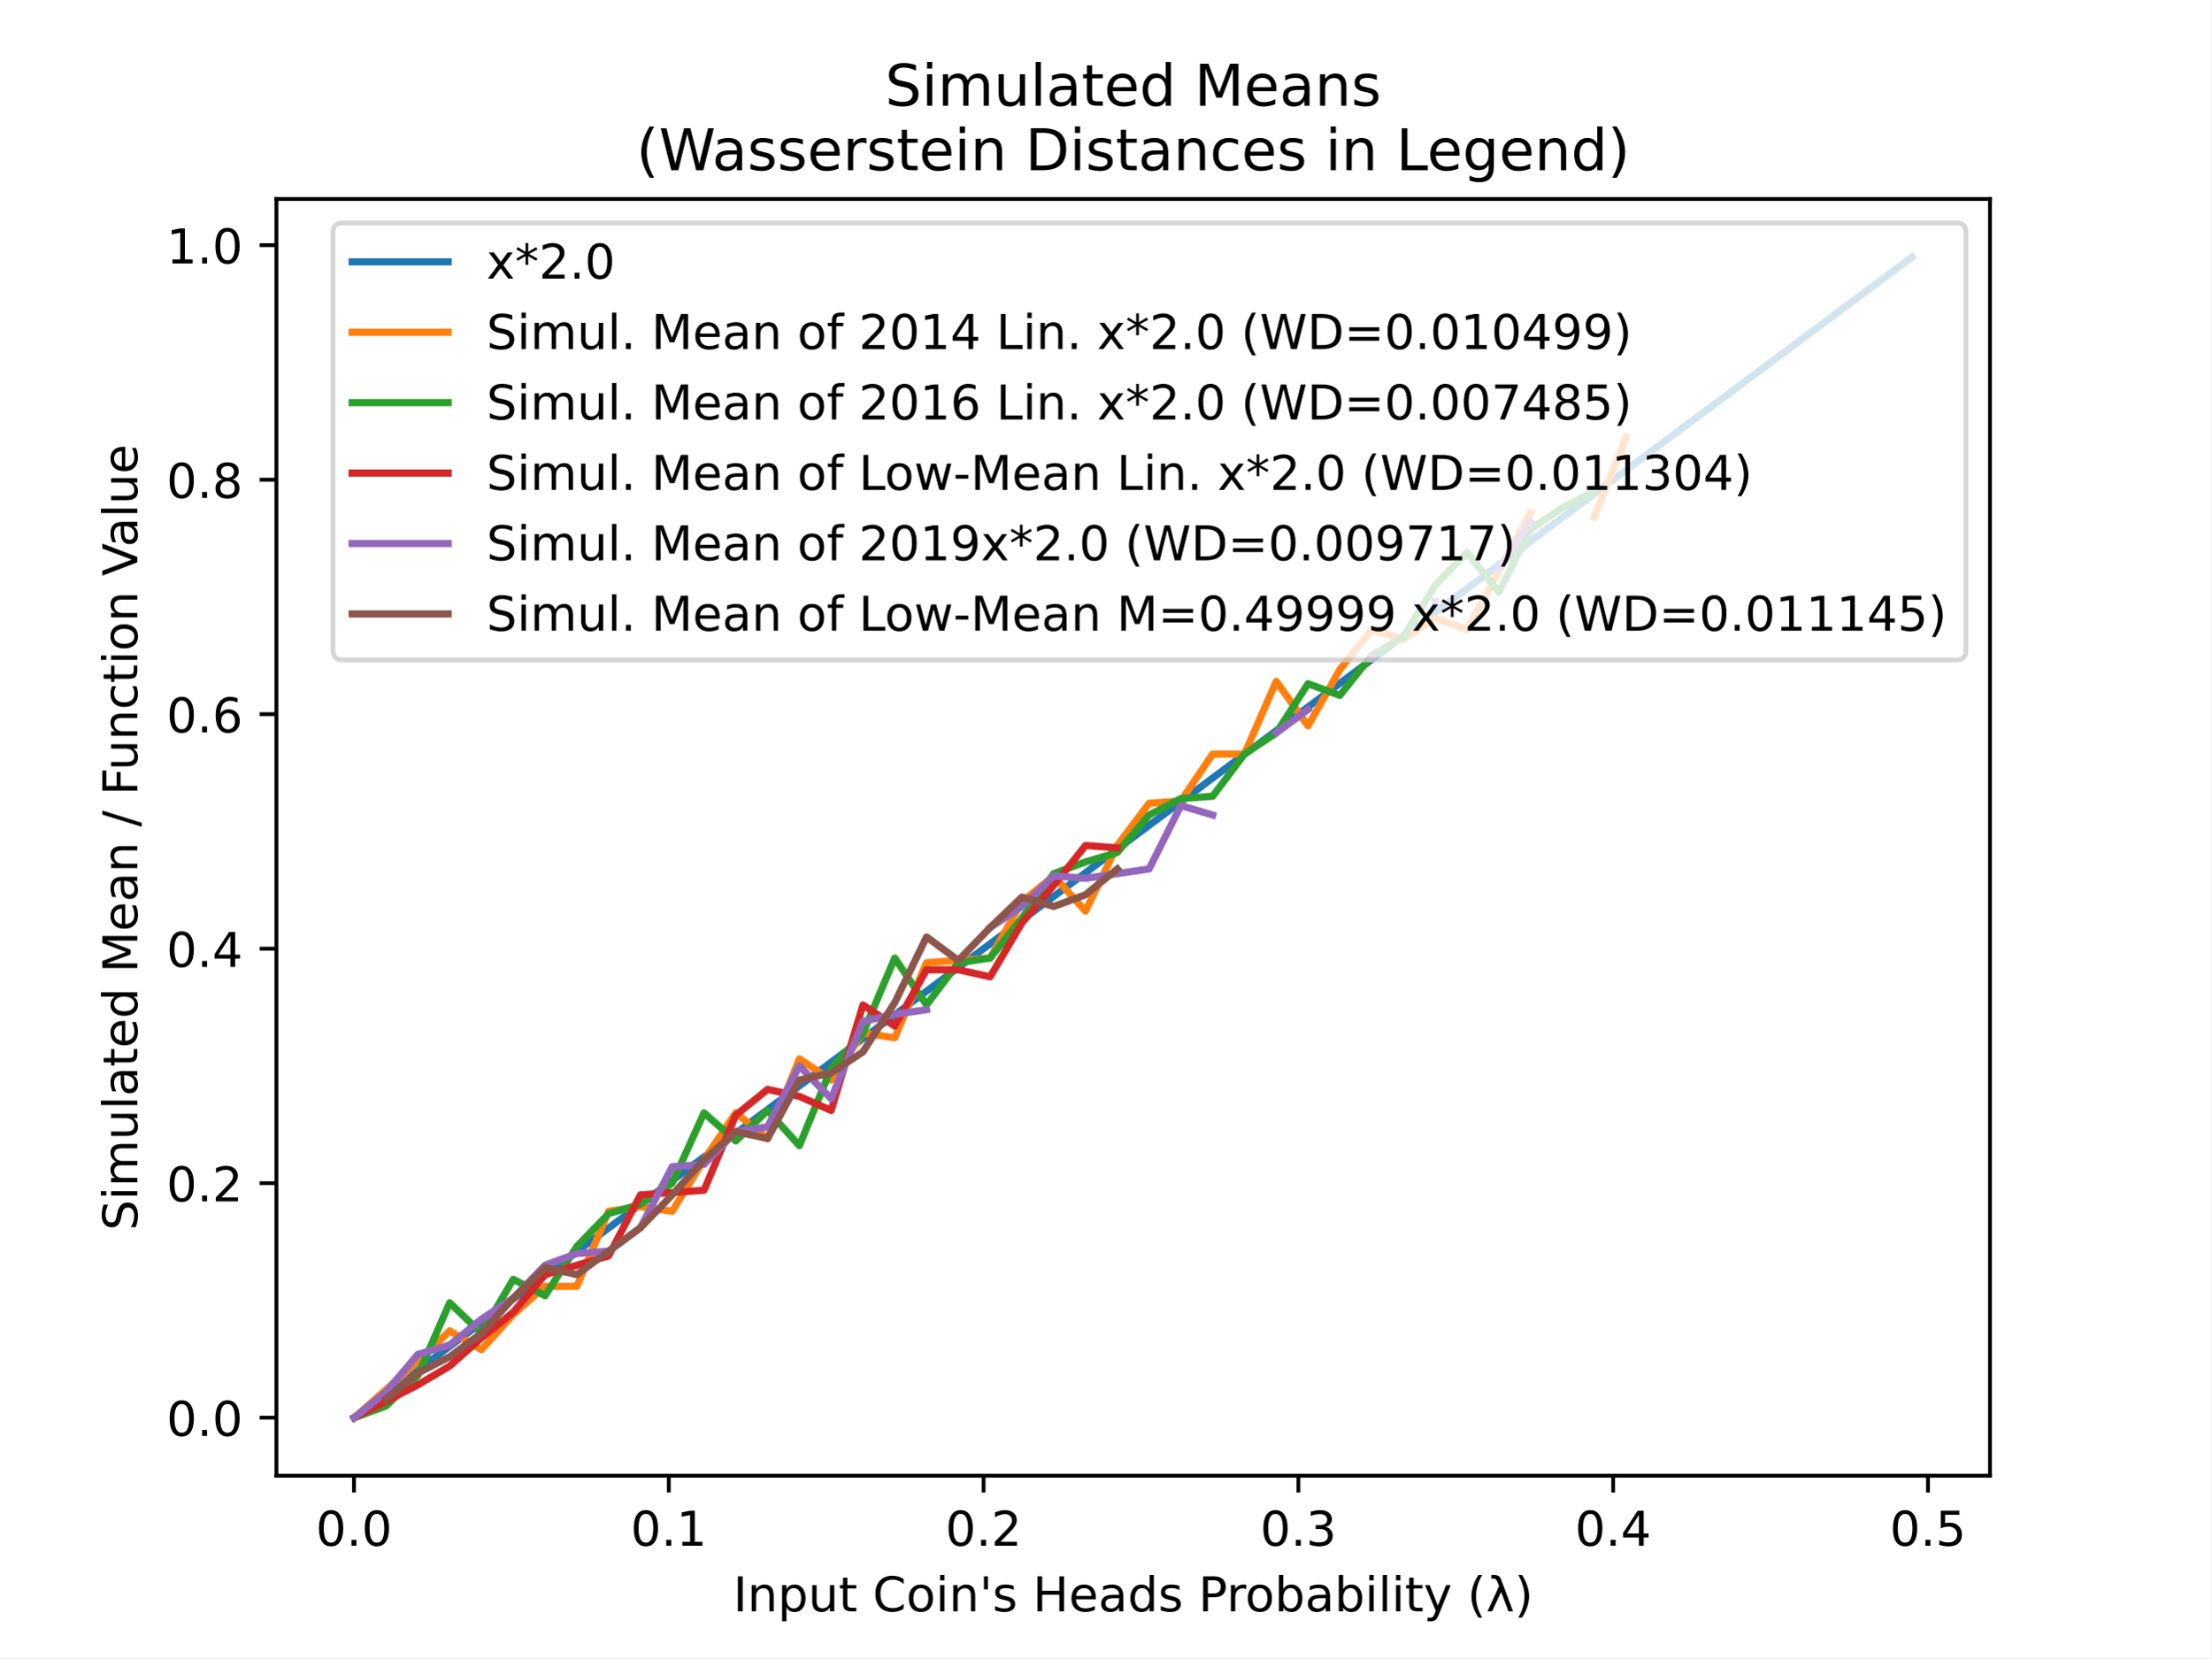
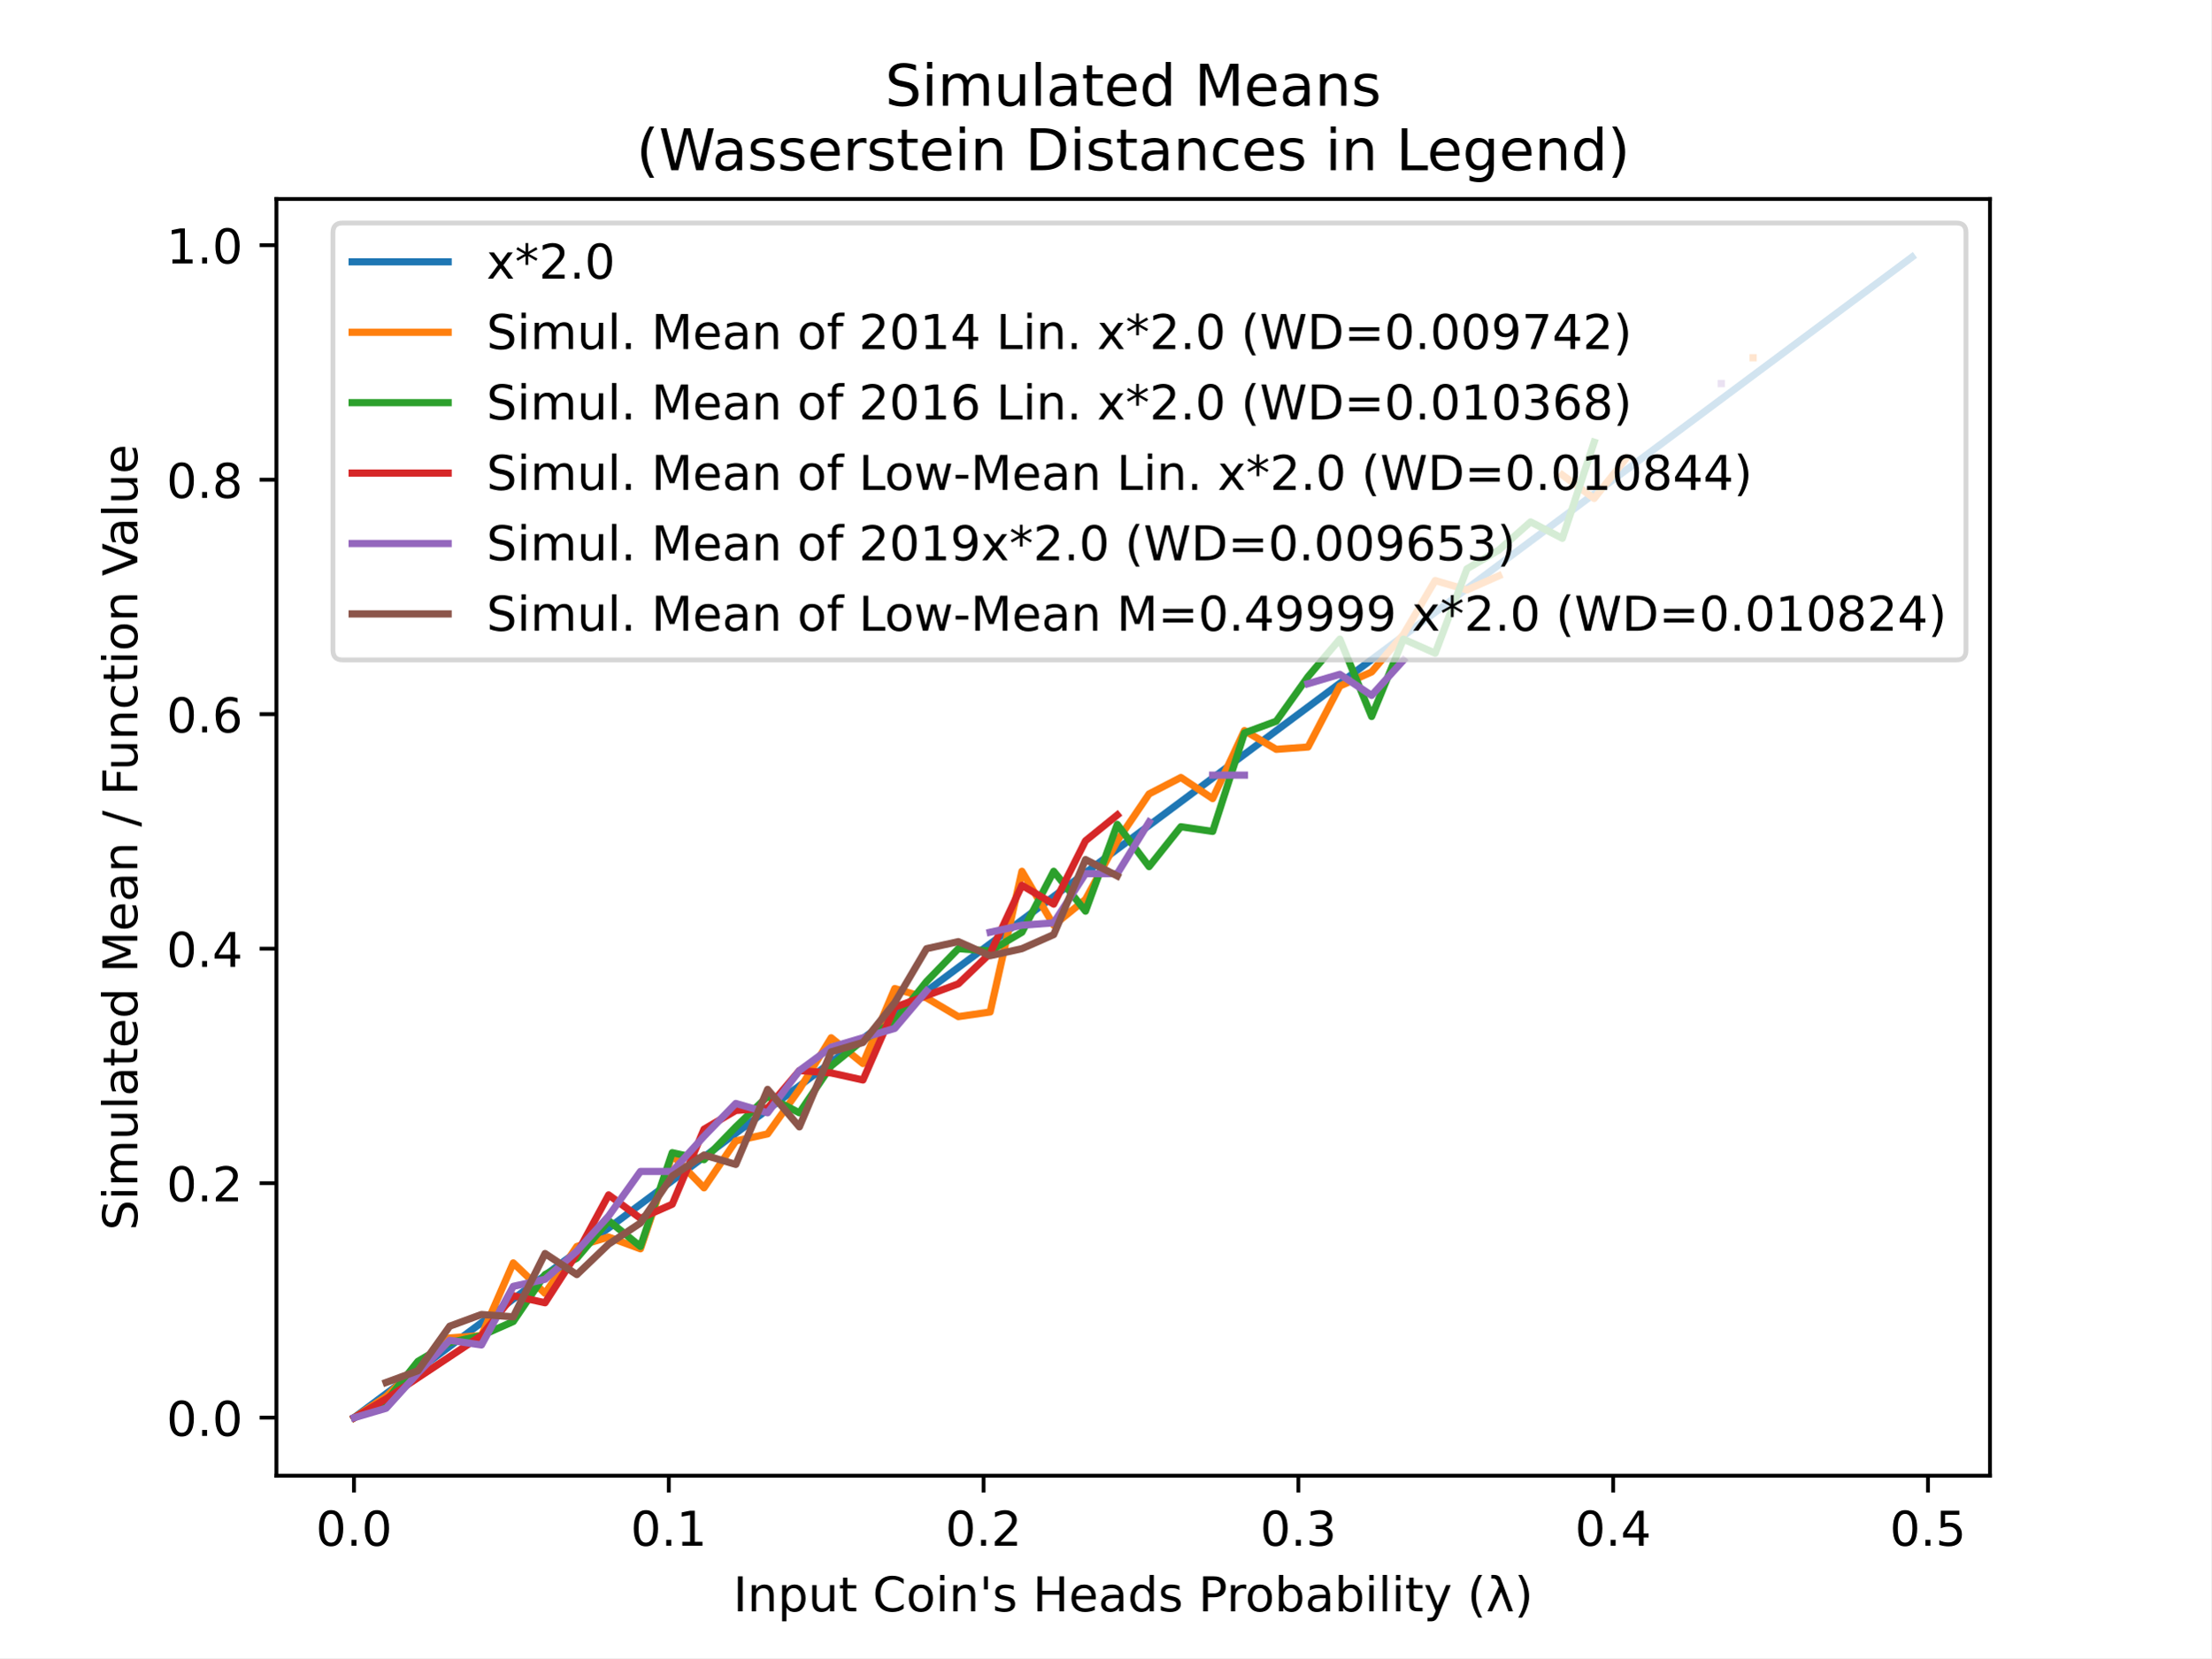
<svg xmlns="http://www.w3.org/2000/svg" xmlns:xlink="http://www.w3.org/1999/xlink" height="345.6pt" version="1.1" viewBox="0 0 460.8 345.6" width="460.8pt">
  <defs>
    <style type="text/css">
*{stroke-linecap:butt;stroke-linejoin:round;}
  </style>
  </defs>
  <g id="figure_1">
    <g id="patch_1">
      <path d="M 0 345.6  L 460.8 345.6  L 460.8 0  L 0 0  z " style="fill:#ffffff;" />
    </g>
    <g id="axes_1">
      <g id="patch_2">
        <path d="M 57.6 307.584  L 414.72 307.584  L 414.72 41.472  L 57.6 41.472  z " style="fill:#ffffff;" />
      </g>
      <g id="matplotlib.axis_1">
        <g id="xtick_1">
          <g id="line2d_1">
            <defs>
-               <path d="M 0 0  L 0 3.5  " id="ma51ba2674f" style="stroke:#000000;stroke-width:0.8;" />
+               <path d="M 0 0  L 0 3.5  " id="m1415ba5cd6" style="stroke:#000000;stroke-width:0.8;" />
            </defs>
            <g>
-               <use style="stroke:#000000;stroke-width:0.8;" x="73.767" xlink:href="#ma51ba2674f" y="307.584" />
+               <use style="stroke:#000000;stroke-width:0.8;" x="73.767" xlink:href="#m1415ba5cd6" y="307.584" />
            </g>
          </g>
          <g id="text_1">
            <text style="font-family:DejaVu Sans;font-size:10px;font-style:normal;font-weight:normal;text-anchor:middle;" transform="rotate(-0, 73.76712, 322.1824)" x="73.767" y="322.182">0.0</text>
          </g>
        </g>
        <g id="xtick_2">
          <g id="line2d_2">
            <g>
-               <use style="stroke:#000000;stroke-width:0.8;" x="139.374" xlink:href="#ma51ba2674f" y="307.584" />
+               <use style="stroke:#000000;stroke-width:0.8;" x="139.374" xlink:href="#m1415ba5cd6" y="307.584" />
            </g>
          </g>
          <g id="text_2">
            <text style="font-family:DejaVu Sans;font-size:10px;font-style:normal;font-weight:normal;text-anchor:middle;" transform="rotate(-0, 139.3737, 322.1824)" x="139.374" y="322.182">0.1</text>
          </g>
        </g>
        <g id="xtick_3">
          <g id="line2d_3">
            <g>
-               <use style="stroke:#000000;stroke-width:0.8;" x="204.98" xlink:href="#ma51ba2674f" y="307.584" />
+               <use style="stroke:#000000;stroke-width:0.8;" x="204.98" xlink:href="#m1415ba5cd6" y="307.584" />
            </g>
          </g>
          <g id="text_3">
            <text style="font-family:DejaVu Sans;font-size:10px;font-style:normal;font-weight:normal;text-anchor:middle;" transform="rotate(-0, 204.9803, 322.1824)" x="204.98" y="322.182">0.2</text>
          </g>
        </g>
        <g id="xtick_4">
          <g id="line2d_4">
            <g>
-               <use style="stroke:#000000;stroke-width:0.8;" x="270.587" xlink:href="#ma51ba2674f" y="307.584" />
+               <use style="stroke:#000000;stroke-width:0.8;" x="270.587" xlink:href="#m1415ba5cd6" y="307.584" />
            </g>
          </g>
          <g id="text_4">
            <text style="font-family:DejaVu Sans;font-size:10px;font-style:normal;font-weight:normal;text-anchor:middle;" transform="rotate(-0, 270.5869, 322.1824)" x="270.587" y="322.182">0.3</text>
          </g>
        </g>
        <g id="xtick_5">
          <g id="line2d_5">
            <g>
-               <use style="stroke:#000000;stroke-width:0.8;" x="336.193" xlink:href="#ma51ba2674f" y="307.584" />
+               <use style="stroke:#000000;stroke-width:0.8;" x="336.193" xlink:href="#m1415ba5cd6" y="307.584" />
            </g>
          </g>
          <g id="text_5">
            <text style="font-family:DejaVu Sans;font-size:10px;font-style:normal;font-weight:normal;text-anchor:middle;" transform="rotate(-0, 336.1935, 322.1824)" x="336.193" y="322.182">0.4</text>
          </g>
        </g>
        <g id="xtick_6">
          <g id="line2d_6">
            <g>
-               <use style="stroke:#000000;stroke-width:0.8;" x="401.8" xlink:href="#ma51ba2674f" y="307.584" />
+               <use style="stroke:#000000;stroke-width:0.8;" x="401.8" xlink:href="#m1415ba5cd6" y="307.584" />
            </g>
          </g>
          <g id="text_6">
            <text style="font-family:DejaVu Sans;font-size:10px;font-style:normal;font-weight:normal;text-anchor:middle;" transform="rotate(-0, 401.8001, 322.1824)" x="401.8" y="322.182">0.5</text>
          </g>
        </g>
        <g id="text_7">
          <text style="font-family:DejaVu Sans;font-size:10px;font-style:normal;font-weight:normal;text-anchor:middle;" transform="rotate(-0, 236.16, 335.8606)" x="236.16" y="335.861">Input Coin's Heads Probability (λ)</text>
        </g>
      </g>
      <g id="matplotlib.axis_2">
        <g id="ytick_1">
          <g id="line2d_7">
            <defs>
-               <path d="M 0 0  L -3.5 0  " id="m710a56f85c" style="stroke:#000000;stroke-width:0.8;" />
+               <path d="M 0 0  L -3.5 0  " id="mdd44072b2a" style="stroke:#000000;stroke-width:0.8;" />
            </defs>
            <g>
-               <use style="stroke:#000000;stroke-width:0.8;" x="57.6" xlink:href="#m710a56f85c" y="295.488" />
+               <use style="stroke:#000000;stroke-width:0.8;" x="57.6" xlink:href="#mdd44072b2a" y="295.488" />
            </g>
          </g>
          <g id="text_8">
            <text style="font-family:DejaVu Sans;font-size:10px;font-style:normal;font-weight:normal;text-anchor:end;" transform="rotate(-0, 50.6, 299.2872)" x="50.6" y="299.287">0.0</text>
          </g>
        </g>
        <g id="ytick_2">
          <g id="line2d_8">
            <g>
-               <use style="stroke:#000000;stroke-width:0.8;" x="57.6" xlink:href="#m710a56f85c" y="246.61" />
+               <use style="stroke:#000000;stroke-width:0.8;" x="57.6" xlink:href="#mdd44072b2a" y="246.61" />
            </g>
          </g>
          <g id="text_9">
            <text style="font-family:DejaVu Sans;font-size:10px;font-style:normal;font-weight:normal;text-anchor:end;" transform="rotate(-0, 50.6, 250.4096)" x="50.6" y="250.41">0.2</text>
          </g>
        </g>
        <g id="ytick_3">
          <g id="line2d_9">
            <g>
-               <use style="stroke:#000000;stroke-width:0.8;" x="57.6" xlink:href="#m710a56f85c" y="197.733" />
+               <use style="stroke:#000000;stroke-width:0.8;" x="57.6" xlink:href="#mdd44072b2a" y="197.733" />
            </g>
          </g>
          <g id="text_10">
            <text style="font-family:DejaVu Sans;font-size:10px;font-style:normal;font-weight:normal;text-anchor:end;" transform="rotate(-0, 50.6, 201.532)" x="50.6" y="201.532">0.4</text>
          </g>
        </g>
        <g id="ytick_4">
          <g id="line2d_10">
            <g>
-               <use style="stroke:#000000;stroke-width:0.8;" x="57.6" xlink:href="#m710a56f85c" y="148.855" />
+               <use style="stroke:#000000;stroke-width:0.8;" x="57.6" xlink:href="#mdd44072b2a" y="148.855" />
            </g>
          </g>
          <g id="text_11">
            <text style="font-family:DejaVu Sans;font-size:10px;font-style:normal;font-weight:normal;text-anchor:end;" transform="rotate(-0, 50.6, 152.6544)" x="50.6" y="152.654">0.6</text>
          </g>
        </g>
        <g id="ytick_5">
          <g id="line2d_11">
            <g>
-               <use style="stroke:#000000;stroke-width:0.8;" x="57.6" xlink:href="#m710a56f85c" y="99.978" />
+               <use style="stroke:#000000;stroke-width:0.8;" x="57.6" xlink:href="#mdd44072b2a" y="99.978" />
            </g>
          </g>
          <g id="text_12">
            <text style="font-family:DejaVu Sans;font-size:10px;font-style:normal;font-weight:normal;text-anchor:end;" transform="rotate(-0, 50.6, 103.7768)" x="50.6" y="103.777">0.8</text>
          </g>
        </g>
        <g id="ytick_6">
          <g id="line2d_12">
            <g>
-               <use style="stroke:#000000;stroke-width:0.8;" x="57.6" xlink:href="#m710a56f85c" y="51.1" />
+               <use style="stroke:#000000;stroke-width:0.8;" x="57.6" xlink:href="#mdd44072b2a" y="51.1" />
            </g>
          </g>
          <g id="text_13">
            <text style="font-family:DejaVu Sans;font-size:10px;font-style:normal;font-weight:normal;text-anchor:end;" transform="rotate(-0, 50.6, 54.89915)" x="50.6" y="54.899">1.0</text>
          </g>
        </g>
        <g id="text_14">
          <text style="font-family:DejaVu Sans;font-size:10px;font-style:normal;font-weight:normal;text-anchor:middle;" transform="rotate(-90, 28.61719, 174.528)" x="28.617" y="174.528">Simulated Mean / Function Value</text>
        </g>
      </g>
      <g id="line2d_13">
-         <path clip-path="url(#pa0a54b431a)" d="M 73.833 295.439  L 80.458 290.503  L 87.084 285.567  L 93.71 280.631  L 100.335 275.695  L 106.961 270.758  L 113.586 265.822  L 120.212 260.886  L 126.838 255.95  L 133.463 251.014  L 140.089 246.078  L 146.714 241.142  L 153.34 236.205  L 159.966 231.269  L 166.591 226.333  L 173.217 221.397  L 179.842 216.461  L 186.468 211.525  L 193.094 206.589  L 199.719 201.652  L 206.345 196.716  L 212.97 191.78  L 219.596 186.844  L 226.222 181.908  L 232.847 176.972  L 239.473 172.035  L 246.098 167.099  L 252.724 162.163  L 259.35 157.227  L 265.975 152.291  L 272.601 147.355  L 279.226 142.419  L 285.852 137.482  L 292.478 132.546  L 299.103 127.61  L 305.729 122.674  L 312.354 117.738  L 318.98 112.802  L 325.606 107.866  L 332.231 102.929  L 338.857 97.993  L 345.482 93.057  L 352.108 88.121  L 358.734 83.185  L 365.359 78.249  L 371.985 73.313  L 378.61 68.376  L 385.236 63.44  L 391.862 58.504  L 398.487 53.568  " style="fill:none;stroke:#1f77b4;stroke-linecap:square;stroke-width:1.5;" />
+         <path clip-path="url(#p853ddccea6)" d="M 73.833 295.439  L 80.458 290.503  L 87.084 285.567  L 93.71 280.631  L 100.335 275.695  L 106.961 270.758  L 113.586 265.822  L 120.212 260.886  L 126.838 255.95  L 133.463 251.014  L 140.089 246.078  L 146.714 241.142  L 153.34 236.205  L 159.966 231.269  L 166.591 226.333  L 173.217 221.397  L 179.842 216.461  L 186.468 211.525  L 193.094 206.589  L 199.719 201.652  L 206.345 196.716  L 212.97 191.78  L 219.596 186.844  L 226.222 181.908  L 232.847 176.972  L 239.473 172.035  L 246.098 167.099  L 252.724 162.163  L 259.35 157.227  L 265.975 152.291  L 272.601 147.355  L 279.226 142.419  L 285.852 137.482  L 292.478 132.546  L 299.103 127.61  L 305.729 122.674  L 312.354 117.738  L 318.98 112.802  L 325.606 107.866  L 332.231 102.929  L 338.857 97.993  L 345.482 93.057  L 352.108 88.121  L 358.734 83.185  L 365.359 78.249  L 371.985 73.313  L 378.61 68.376  L 385.236 63.44  L 391.862 58.504  L 398.487 53.568  " style="fill:none;stroke:#1f77b4;stroke-linecap:square;stroke-width:1.5;" />
      </g>
      <g id="line2d_14">
-         <path clip-path="url(#pa0a54b431a)" d="M 73.833 295.488  L 80.458 289.623  L 87.084 283.757  L 93.71 277.403  L 100.335 281.313  L 106.961 273.982  L 113.586 268.117  L 120.212 268.117  L 126.838 252.476  L 133.463 251.498  L 140.089 252.476  L 146.714 241.723  L 153.34 231.947  L 159.966 237.324  L 166.591 220.705  L 173.217 225.104  L 179.842 215.329  L 186.468 216.306  L 193.094 200.665  L 199.719 200.177  L 206.345 199.688  L 212.97 187.957  L 219.596 182.581  L 226.222 189.912  L 232.847 176.227  L 239.473 167.429  L 246.098 166.94  L 252.724 157.164  L 259.35 157.164  L 265.975 142.012  L 272.601 151.299  L 279.226 139.568  L 285.852 131.259  L 292.478 133.214  L 299.103 128.815  L 305.729 131.259  L 312.354 119.04  L 318.98 106.82  M 332.231 107.798  L 338.857 91.18  " style="fill:none;stroke:#ff7f0e;stroke-linecap:square;stroke-width:1.5;" />
+         <path clip-path="url(#p853ddccea6)" d="M 73.833 295.488  L 80.458 291.089  L 87.084 284.735  L 93.71 278.87  L 100.335 278.381  L 106.961 263.229  L 113.586 269.583  L 120.212 259.807  L 126.838 257.852  L 133.463 260.296  L 140.089 240.745  L 146.714 247.588  L 153.34 237.812  L 159.966 236.346  L 166.591 227.059  L 173.217 216.306  L 179.842 221.683  L 186.468 206.042  L 193.094 207.997  L 199.719 211.907  L 206.345 210.93  L 212.97 181.603  L 219.596 192.845  L 226.222 187.468  L 232.847 175.249  L 239.473 165.474  L 246.098 162.052  L 252.724 166.451  L 259.35 152.277  L 265.975 156.187  L 272.601 155.698  L 279.226 142.99  L 285.852 140.057  L 292.478 132.237  L 299.103 120.995  L 305.729 122.95  L 312.354 120.017  M 325.606 99  L 332.231 103.888  L 338.857 95.579  M 365.359 74.561  " style="fill:none;stroke:#ff7f0e;stroke-linecap:square;stroke-width:1.5;" />
      </g>
      <g id="line2d_15">
-         <path clip-path="url(#pa0a54b431a)" d="M 73.833 295.488  L 80.458 293.044  L 87.084 286.69  L 93.71 271.538  L 100.335 277.892  L 106.961 266.65  L 113.586 270.072  L 120.212 259.807  L 126.838 252.964  L 133.463 251.009  L 140.089 246.61  L 146.714 231.947  L 153.34 237.812  L 159.966 231.458  L 166.591 238.79  L 173.217 222.66  L 179.842 215.329  L 186.468 199.688  L 193.094 209.463  L 199.719 200.665  L 206.345 199.688  L 212.97 191.379  L 219.596 182.092  L 226.222 179.648  L 232.847 177.693  L 239.473 169.873  L 246.098 166.451  L 252.724 165.962  L 259.35 157.164  L 265.975 152.765  L 272.601 142.501  L 279.226 144.945  L 285.852 136.636  L 292.478 132.726  L 299.103 121.972  L 305.729 115.13  L 312.354 123.439  L 318.98 110.242  L 325.606 105.843  L 332.231 102.421  " style="fill:none;stroke:#2ca02c;stroke-linecap:square;stroke-width:1.5;" />
+         <path clip-path="url(#p853ddccea6)" d="M 73.833 295.488  L 80.458 292.067  L 87.084 283.757  L 93.71 279.847  L 100.335 278.381  L 106.961 275.448  L 113.586 265.673  L 120.212 262.251  L 126.838 254.431  L 133.463 259.807  L 140.089 240.256  L 146.714 241.723  L 153.34 234.88  L 159.966 228.526  L 166.591 231.947  L 173.217 222.172  L 179.842 216.795  L 186.468 212.885  L 193.094 204.576  L 199.719 197.733  L 206.345 198.222  L 212.97 194.311  L 219.596 181.603  L 226.222 189.912  L 232.847 171.828  L 239.473 180.626  L 246.098 172.316  L 252.724 173.294  L 259.35 152.765  L 265.975 150.321  L 272.601 141.035  L 279.226 133.214  L 285.852 149.344  L 292.478 133.214  L 299.103 136.147  L 305.729 118.551  L 312.354 114.641  L 318.98 108.776  L 325.606 112.197  L 332.231 92.157  " style="fill:none;stroke:#2ca02c;stroke-linecap:square;stroke-width:1.5;" />
      </g>
      <g id="line2d_16">
-         <path clip-path="url(#pa0a54b431a)" d="M 73.833 295.488  L 80.458 292.067  L 87.084 288.645  L 93.71 284.735  L 100.335 278.87  L 106.961 273.493  L 113.586 265.673  L 120.212 263.718  L 126.838 261.762  L 133.463 249.054  L 140.089 248.565  L 146.714 248.077  L 153.34 232.436  L 159.966 227.059  L 166.591 228.526  L 173.217 231.458  L 179.842 209.463  L 186.468 213.862  L 193.094 202.132  L 199.719 202.132  L 206.345 203.598  L 212.97 192.356  L 219.596 184.536  L 226.222 176.227  L 232.847 176.715  " style="fill:none;stroke:#d62728;stroke-linecap:square;stroke-width:1.5;" />
+         <path clip-path="url(#p853ddccea6)" d="M 73.833 295.488  L 80.458 291.578  L 87.084 287.179  L 93.71 282.78  L 100.335 278.381  L 106.961 270.072  L 113.586 271.538  L 120.212 261.274  L 126.838 249.054  L 133.463 253.942  L 140.089 251.009  L 146.714 235.369  L 153.34 231.458  L 159.966 230.97  L 166.591 223.149  L 173.217 223.638  L 179.842 225.104  L 186.468 209.952  L 193.094 207.508  L 199.719 205.064  L 206.345 198.71  L 212.97 184.536  L 219.596 188.446  L 226.222 175.249  L 232.847 169.873  " style="fill:none;stroke:#d62728;stroke-linecap:square;stroke-width:1.5;" />
      </g>
      <g id="line2d_17">
-         <path clip-path="url(#pa0a54b431a)" d="M 73.833 295.488  L 80.458 290.111  L 87.084 282.291  L 93.71 280.336  L 100.335 274.959  L 106.961 270.56  L 113.586 263.718  L 120.212 261.274  L 126.838 260.785  L 133.463 255.897  L 140.089 243.189  L 146.714 242.7  L 153.34 235.857  L 159.966 234.88  L 166.591 222.172  L 173.217 229.014  L 179.842 212.885  L 186.468 211.419  L 193.094 210.441  M 206.345 193.334  L 212.97 188.935  L 219.596 182.581  L 226.222 183.069  L 232.847 182.092  L 239.473 181.114  L 246.098 167.917  L 252.724 169.873  M 265.975 152.765  L 272.601 147.878  M 285.852 137.125  M 299.103 125.394  M 312.354 118.551  L 318.98 108.776  " style="fill:none;stroke:#9467bd;stroke-linecap:square;stroke-width:1.5;" />
+         <path clip-path="url(#p853ddccea6)" d="M 73.833 295.488  L 80.458 293.533  L 87.084 286.201  L 93.71 279.358  L 100.335 280.336  L 106.961 268.117  L 113.586 266.65  L 120.212 260.785  L 126.838 253.453  L 133.463 244.167  L 140.089 244.167  L 146.714 236.835  L 153.34 229.992  L 159.966 231.947  L 166.591 223.149  L 173.217 218.261  L 179.842 216.306  L 186.468 214.351  L 193.094 206.531  M 206.345 194.311  L 212.97 192.845  L 219.596 192.356  L 226.222 182.092  L 232.847 182.092  L 239.473 171.339  M 252.724 161.563  L 259.35 161.563  M 272.601 142.501  L 279.226 140.546  L 285.852 144.945  L 292.478 137.613  M 358.734 79.938  " style="fill:none;stroke:#9467bd;stroke-linecap:square;stroke-width:1.5;" />
      </g>
      <g id="line2d_18">
-         <path clip-path="url(#pa0a54b431a)" d="M 80.458 291.578  L 87.084 286.201  L 93.71 282.78  L 100.335 277.892  L 106.961 270.56  L 113.586 264.206  L 120.212 265.673  L 126.838 260.785  L 133.463 255.897  L 140.089 249.054  L 146.714 241.723  L 153.34 235.857  L 159.966 237.324  L 166.591 225.104  L 173.217 223.638  L 179.842 219.239  L 186.468 208.975  L 193.094 195.289  L 199.719 200.177  L 206.345 193.334  L 212.97 186.98  L 219.596 188.935  L 226.222 186.491  L 232.847 181.114  " style="fill:none;stroke:#8c564b;stroke-linecap:square;stroke-width:1.5;" />
+         <path clip-path="url(#p853ddccea6)" d="M 80.458 288.156  L 87.084 285.712  L 93.71 276.426  L 100.335 273.982  L 106.961 274.471  L 113.586 261.274  L 120.212 265.673  L 126.838 259.319  L 133.463 254.92  L 140.089 245.144  L 146.714 240.745  L 153.34 242.7  L 159.966 227.059  L 166.591 234.88  L 173.217 219.239  L 179.842 217.284  L 186.468 208.975  L 193.094 197.733  L 199.719 196.266  L 206.345 199.199  L 212.97 197.733  L 219.596 194.8  L 226.222 179.159  L 232.847 182.581  " style="fill:none;stroke:#8c564b;stroke-linecap:square;stroke-width:1.5;" />
      </g>
      <g id="patch_3">
        <path d="M 57.6 307.584  L 57.6 41.472  " style="fill:none;stroke:#000000;stroke-linecap:square;stroke-linejoin:miter;stroke-width:0.8;" />
      </g>
      <g id="patch_4">
        <path d="M 414.72 307.584  L 414.72 41.472  " style="fill:none;stroke:#000000;stroke-linecap:square;stroke-linejoin:miter;stroke-width:0.8;" />
      </g>
      <g id="patch_5">
        <path d="M 57.6 307.584  L 414.72 307.584  " style="fill:none;stroke:#000000;stroke-linecap:square;stroke-linejoin:miter;stroke-width:0.8;" />
      </g>
      <g id="patch_6">
        <path d="M 57.6 41.472  L 414.72 41.472  " style="fill:none;stroke:#000000;stroke-linecap:square;stroke-linejoin:miter;stroke-width:0.8;" />
      </g>
      <g id="text_15">
        <text style="font-family:DejaVu Sans;font-size:12px;font-style:normal;font-weight:normal;" transform="translate(184.4597 22.03462)">Simulated Means</text>
        <text style="font-family:DejaVu Sans;font-size:12px;font-style:normal;font-weight:normal;" transform="translate(132.6094 35.472)">(Wasserstein Distances in Legend)</text>
      </g>
      <g id="legend_1">
        <g id="patch_7">
          <path d="M 71.387 137.541  L 407.72 137.541  Q 409.72 137.541 409.72 135.541  L 409.72 48.472  Q 409.72 46.472 407.72 46.472  L 71.387 46.472  Q 69.387 46.472 69.387 48.472  L 69.387 135.541  Q 69.387 137.541 71.387 137.541  z " style="fill:#ffffff;opacity:0.8;stroke:#cccccc;stroke-linejoin:miter;" />
        </g>
        <g id="line2d_19">
          <path d="M 73.387 54.57  L 93.387 54.57  " style="fill:none;stroke:#1f77b4;stroke-linecap:square;stroke-width:1.5;" />
        </g>
        <g id="line2d_20" />
        <g id="text_16">
          <text style="font-family:DejaVu Sans;font-size:10px;font-style:normal;font-weight:normal;text-anchor:start;" transform="rotate(-0, 101.3872, 58.07044)" x="101.387" y="58.07">x*2.0</text>
        </g>
        <g id="line2d_21">
          <path d="M 73.387 69.249  L 93.387 69.249  " style="fill:none;stroke:#ff7f0e;stroke-linecap:square;stroke-width:1.5;" />
        </g>
        <g id="line2d_22" />
        <g id="text_17">
-           <text style="font-family:DejaVu Sans;font-size:10px;font-style:normal;font-weight:normal;text-anchor:start;" transform="rotate(-0, 101.3872, 72.74856)" x="101.387" y="72.749">Simul. Mean of 2014 Lin. x*2.0 (WD=0.010499)</text>
+           <text style="font-family:DejaVu Sans;font-size:10px;font-style:normal;font-weight:normal;text-anchor:start;" transform="rotate(-0, 101.3872, 72.74856)" x="101.387" y="72.749">Simul. Mean of 2014 Lin. x*2.0 (WD=0.009742)</text>
        </g>
        <g id="line2d_23">
          <path d="M 73.387 83.927  L 93.387 83.927  " style="fill:none;stroke:#2ca02c;stroke-linecap:square;stroke-width:1.5;" />
        </g>
        <g id="line2d_24" />
        <g id="text_18">
-           <text style="font-family:DejaVu Sans;font-size:10px;font-style:normal;font-weight:normal;text-anchor:start;" transform="rotate(-0, 101.3872, 87.42669)" x="101.387" y="87.427">Simul. Mean of 2016 Lin. x*2.0 (WD=0.007485)</text>
+           <text style="font-family:DejaVu Sans;font-size:10px;font-style:normal;font-weight:normal;text-anchor:start;" transform="rotate(-0, 101.3872, 87.42669)" x="101.387" y="87.427">Simul. Mean of 2016 Lin. x*2.0 (WD=0.010368)</text>
        </g>
        <g id="line2d_25">
          <path d="M 73.387 98.605  L 93.387 98.605  " style="fill:none;stroke:#d62728;stroke-linecap:square;stroke-width:1.5;" />
        </g>
        <g id="line2d_26" />
        <g id="text_19">
-           <text style="font-family:DejaVu Sans;font-size:10px;font-style:normal;font-weight:normal;text-anchor:start;" transform="rotate(-0, 101.3872, 102.1048)" x="101.387" y="102.105">Simul. Mean of Low-Mean Lin. x*2.0 (WD=0.011304)</text>
+           <text style="font-family:DejaVu Sans;font-size:10px;font-style:normal;font-weight:normal;text-anchor:start;" transform="rotate(-0, 101.3872, 102.1048)" x="101.387" y="102.105">Simul. Mean of Low-Mean Lin. x*2.0 (WD=0.010844)</text>
        </g>
        <g id="line2d_27">
          <path d="M 73.387 113.283  L 93.387 113.283  " style="fill:none;stroke:#9467bd;stroke-linecap:square;stroke-width:1.5;" />
        </g>
        <g id="line2d_28" />
        <g id="text_20">
-           <text style="font-family:DejaVu Sans;font-size:10px;font-style:normal;font-weight:normal;text-anchor:start;" transform="rotate(-0, 101.3872, 116.7829)" x="101.387" y="116.783">Simul. Mean of 2019x*2.0 (WD=0.009717)</text>
+           <text style="font-family:DejaVu Sans;font-size:10px;font-style:normal;font-weight:normal;text-anchor:start;" transform="rotate(-0, 101.3872, 116.7829)" x="101.387" y="116.783">Simul. Mean of 2019x*2.0 (WD=0.009653)</text>
        </g>
        <g id="line2d_29">
          <path d="M 73.387 127.961  L 93.387 127.961  " style="fill:none;stroke:#8c564b;stroke-linecap:square;stroke-width:1.5;" />
        </g>
        <g id="line2d_30" />
        <g id="text_21">
-           <text style="font-family:DejaVu Sans;font-size:10px;font-style:normal;font-weight:normal;text-anchor:start;" transform="rotate(-0, 101.3872, 131.4611)" x="101.387" y="131.461">Simul. Mean of Low-Mean M=0.49999 x*2.0 (WD=0.011145)</text>
+           <text style="font-family:DejaVu Sans;font-size:10px;font-style:normal;font-weight:normal;text-anchor:start;" transform="rotate(-0, 101.3872, 131.4611)" x="101.387" y="131.461">Simul. Mean of Low-Mean M=0.49999 x*2.0 (WD=0.010824)</text>
        </g>
      </g>
    </g>
  </g>
  <defs>
-     <clipPath id="pa0a54b431a">
+     <clipPath id="p853ddccea6">
      <rect height="266.112" width="357.12" x="57.6" y="41.472" />
    </clipPath>
  </defs>
</svg>
